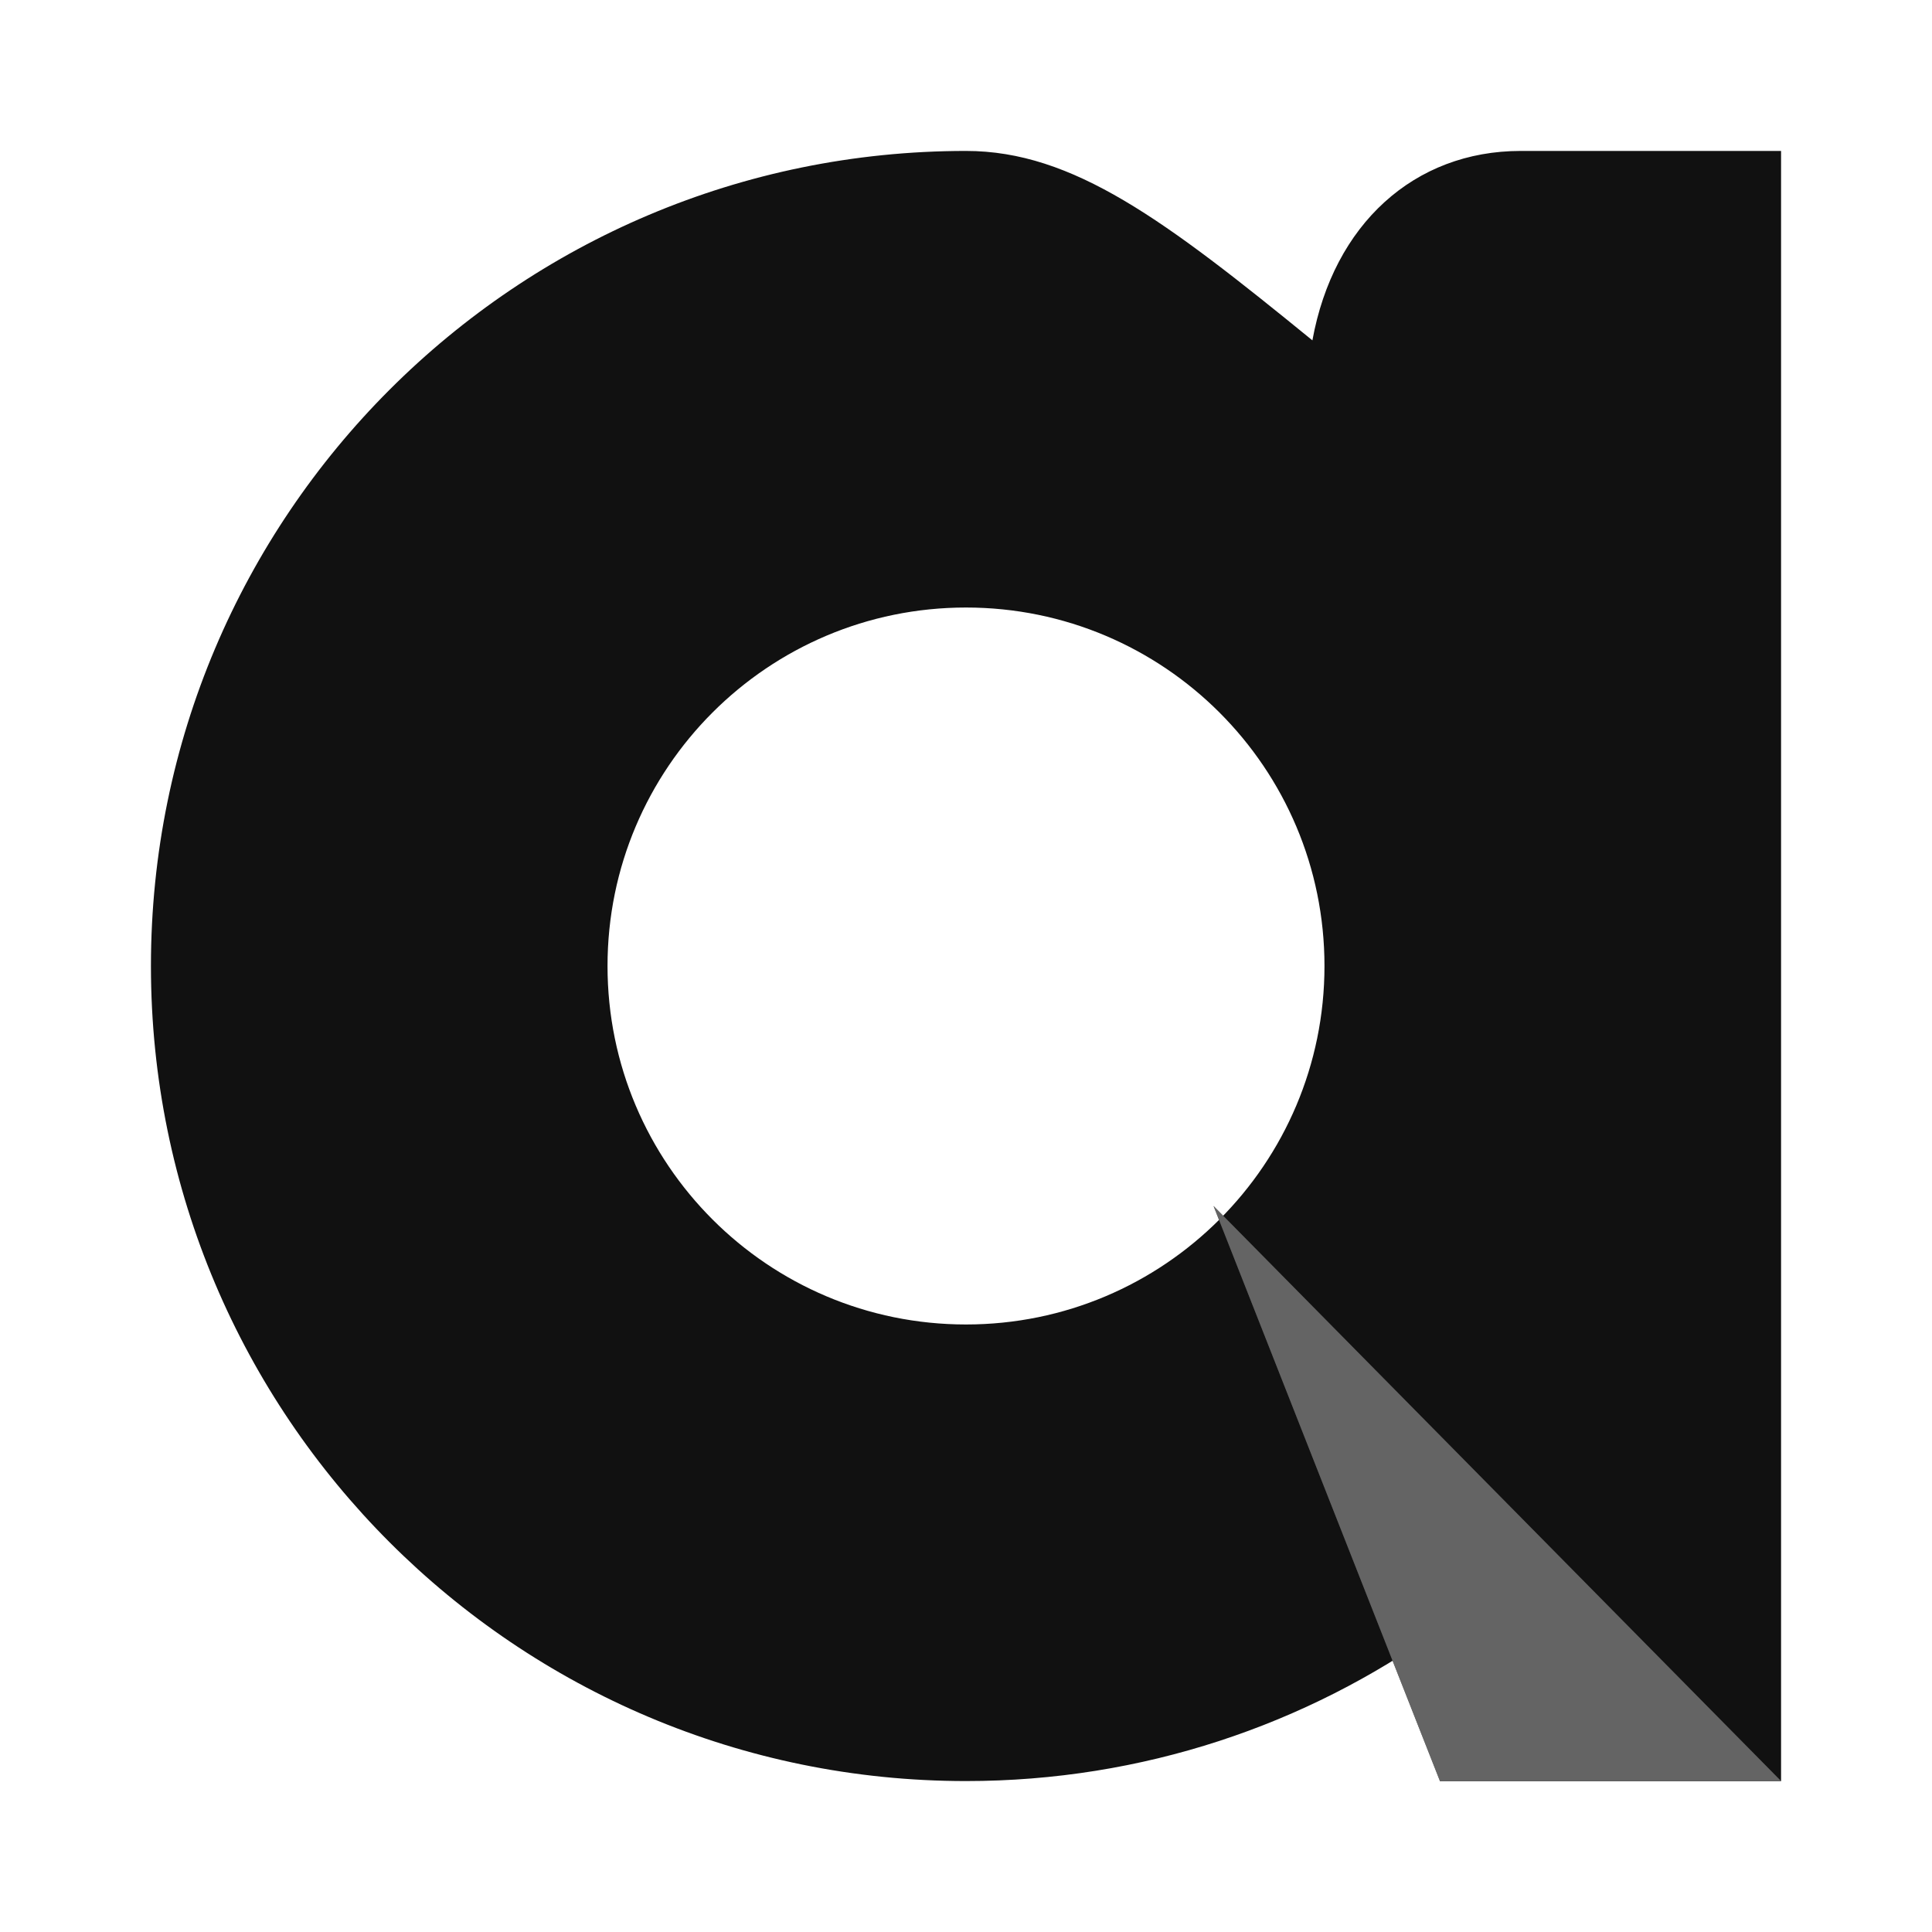
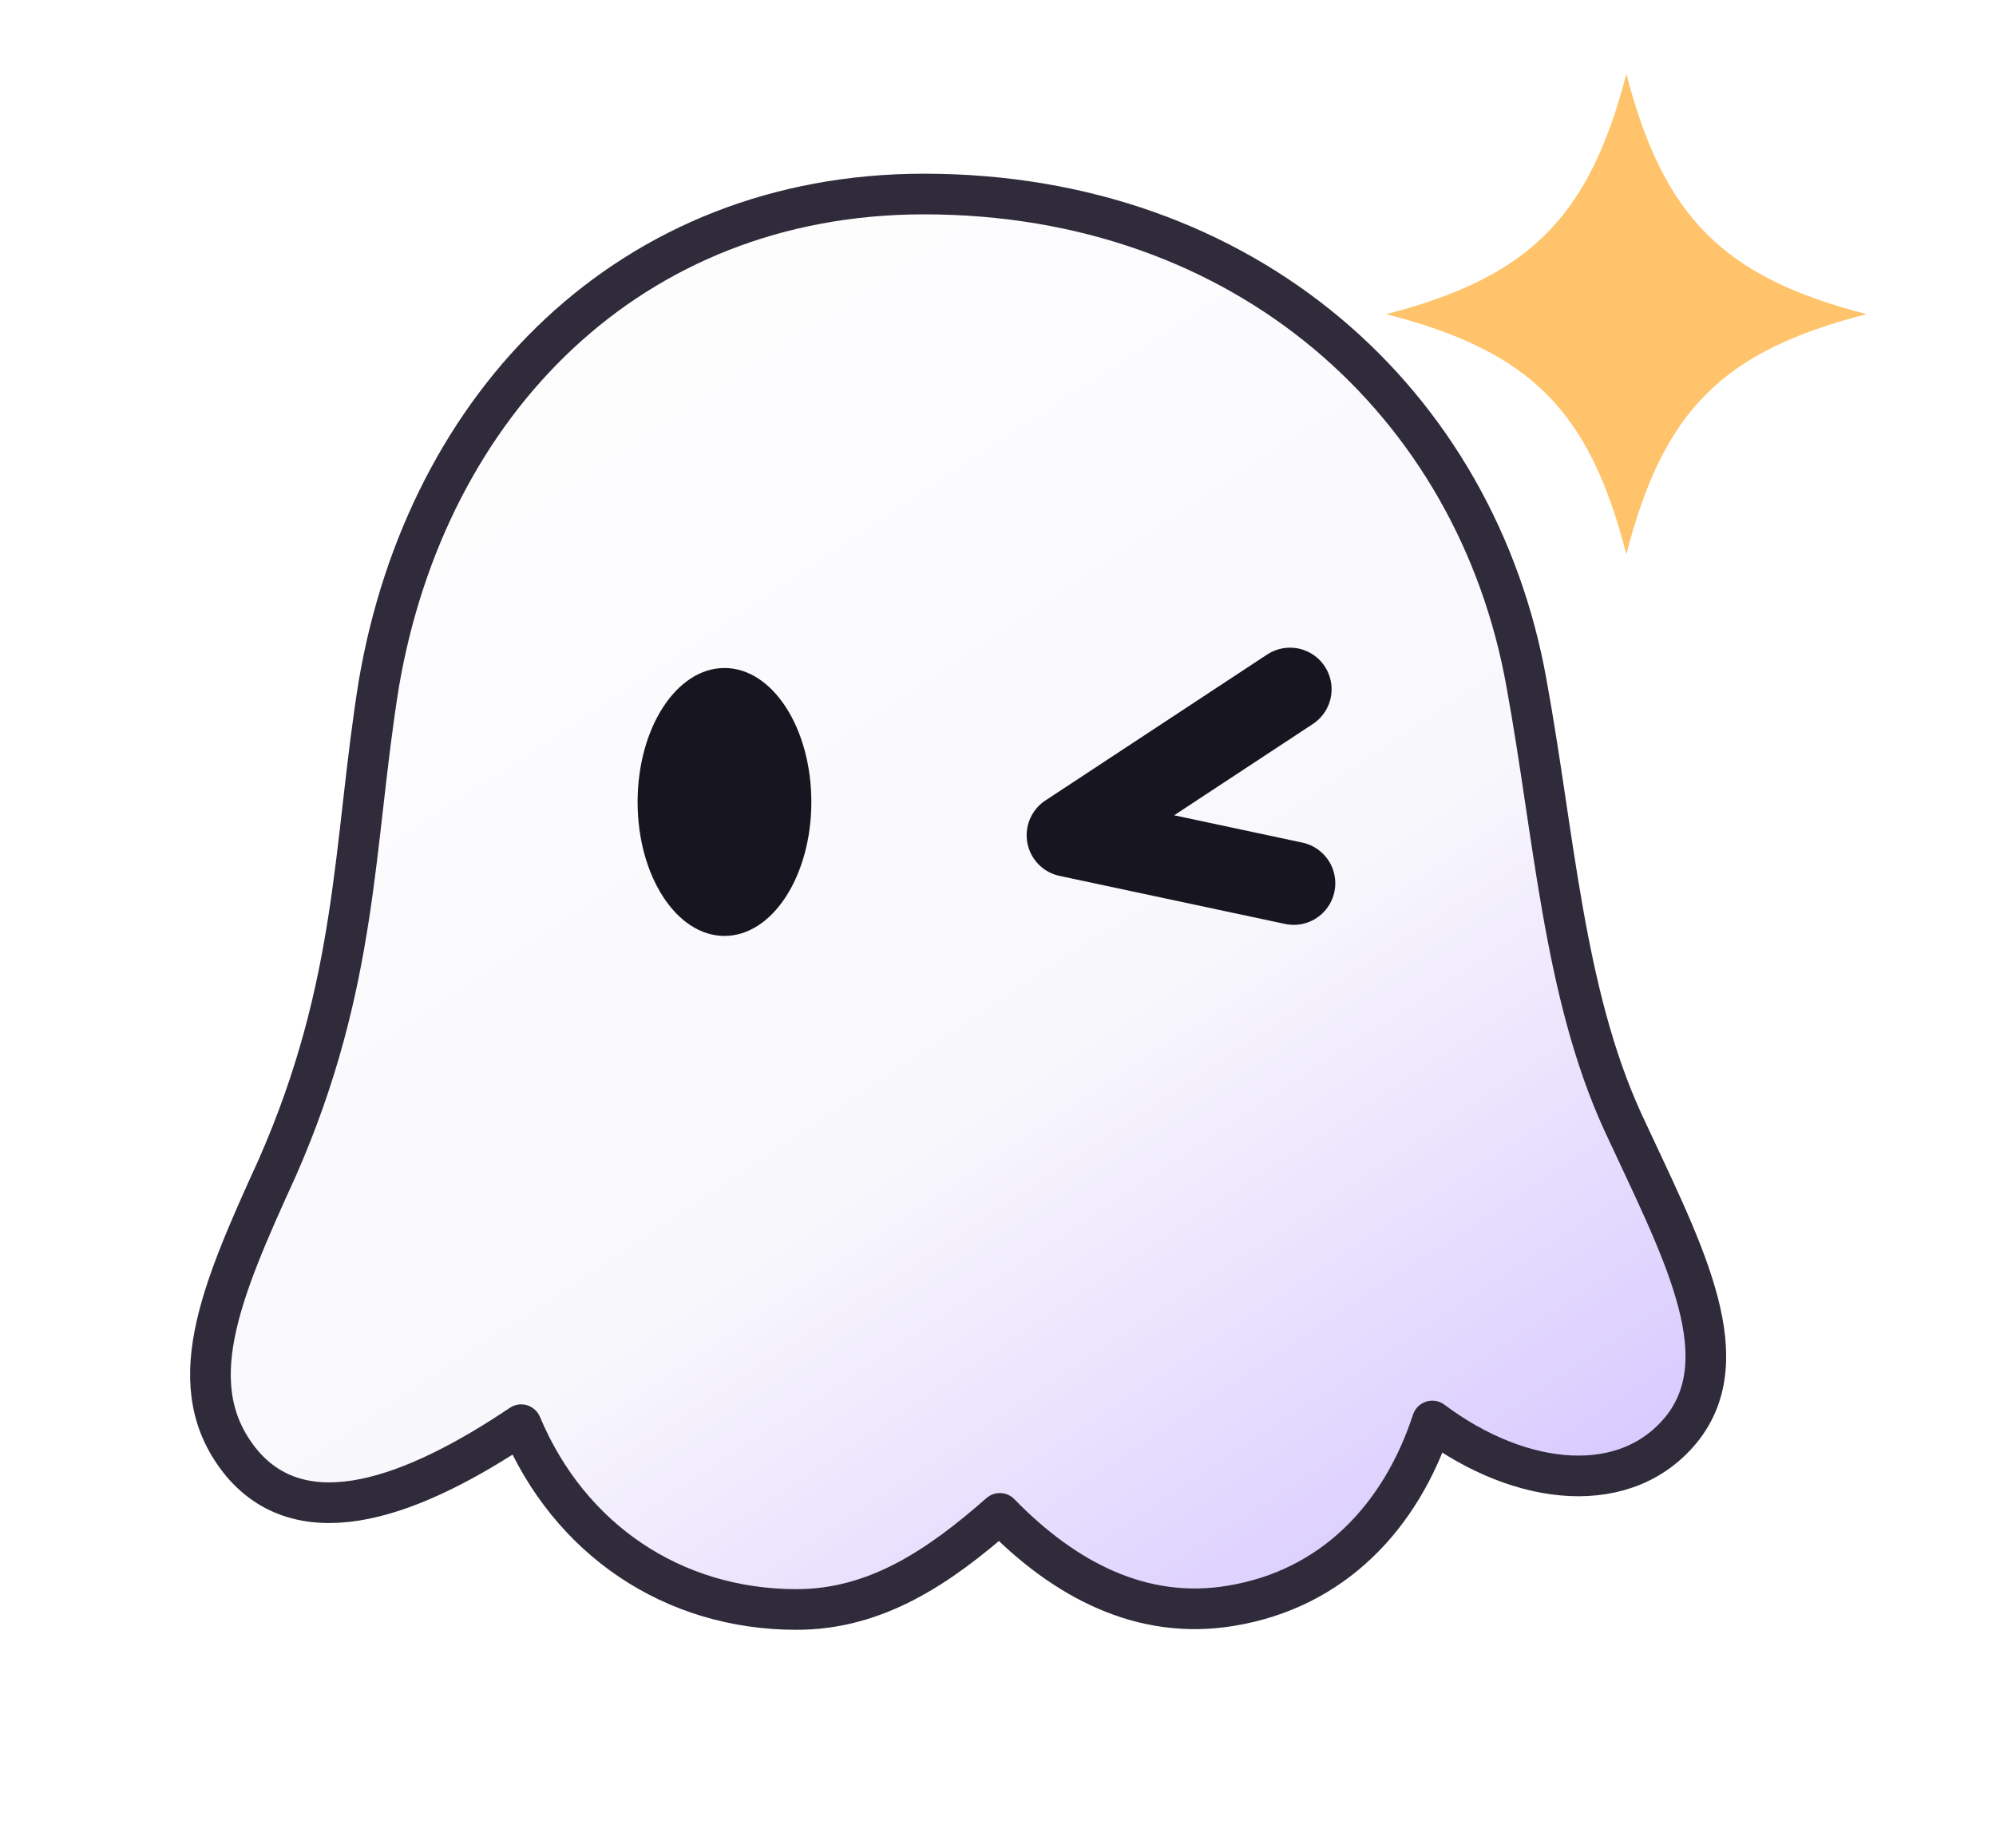
- <svg xmlns="http://www.w3.org/2000/svg" viewBox="0 0 256 256" fill="none">
-   <path fill="#111" fill-rule="evenodd" d="M128 20C68.35 20 20 68.35 20 128s48.35 108 108 108c23.4 0 45.1-7.45 62.8-20.1V236h45.2V20h-34.5c-14.1 0-24.8 9.7-27.6 25.1C154.4 29.2 142.2 20 128 20Zm0 60.5a47.5 47.5 0 1 0 0 95 47.5 47.5 0 0 0 0-95Z" clip-rule="evenodd" />
-   <path fill="#333" d="m160.8 159.8 75.2 76.2h-45.2l-30-76.2Z" />
-   <path fill="#777" d="m160.8 159.8 30 76.2h45.2l-75.2-76.2Z" opacity=".72" />
+ <svg xmlns="http://www.w3.org/2000/svg" viewBox="0 0 108 100" role="img" aria-label="Weluvabid mascot for light backgrounds">
+   <defs>
+     <linearGradient id="ghostFill" x1="0.12" y1="0" x2="0.82" y2="1">
+       <stop offset="0" stop-color="#FFFFFF" />
+       <stop offset=".62" stop-color="#F8F7FC" />
+       <stop offset="1" stop-color="#D8C9FF" />
+     </linearGradient>
+   </defs>
+   <path d="M50 10.5 C34.1 10.5 23.1 21.8 20.5 37 C19.1 45.7 19.4 53.2 15 63.2 C11.9 70 9.7 75.1 13.1 79.2 C16.5 83.2 22.4 81 28.2 77.1 C30.8 83.3 36.4 87.1 43.1 87.1 C47.4 87.1 50.8 84.8 54.1 81.9 C57.6 85.5 61.8 87.7 66.6 86.9 C72.1 86 75.8 82.1 77.5 76.9 C82.3 80.5 88.1 81.1 91.1 77.2 C94.1 73.2 90.9 67.4 87.8 60.7 C84.6 53.7 84.1 45.2 82.6 37 C79.9 21.8 67.4 10.5 50 10.5 Z" fill="url(#ghostFill)" stroke="#302B3A" stroke-width="2.2" stroke-linejoin="round" />
+   <ellipse cx="39.2" cy="43.4" rx="4.7" ry="7.25" fill="#17151F" />
+   <path d="M57.8 45.2 L69.8 37.3 M57.8 45.2 L70 47.8" fill="none" stroke="#17151F" stroke-width="4.5" stroke-linecap="round" stroke-linejoin="round" />
+   <path d="M88 4 C90 11.7 93.2 15 101 17 C93.2 19 90 22.2 88 30 C86 22.2 82.8 19 75 17 C82.8 15 86 11.7 88 4 Z" fill="#FFC46B" />
</svg>
